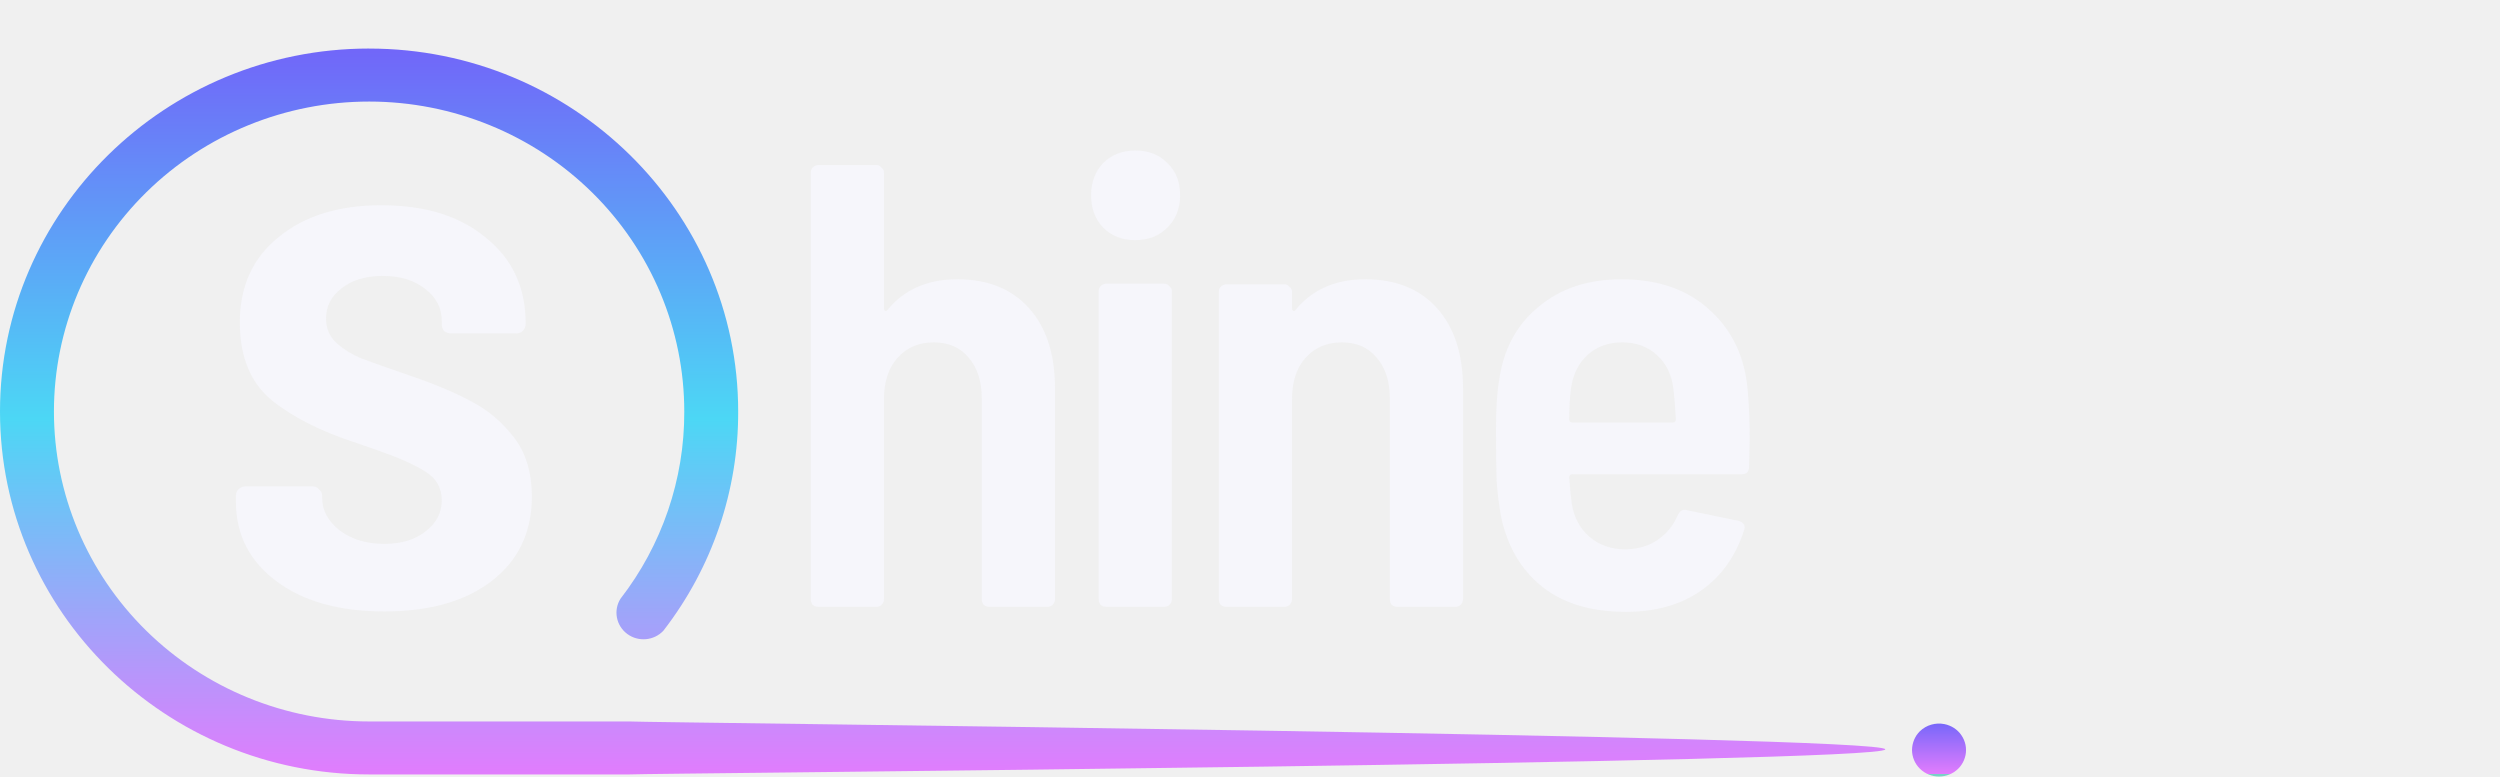
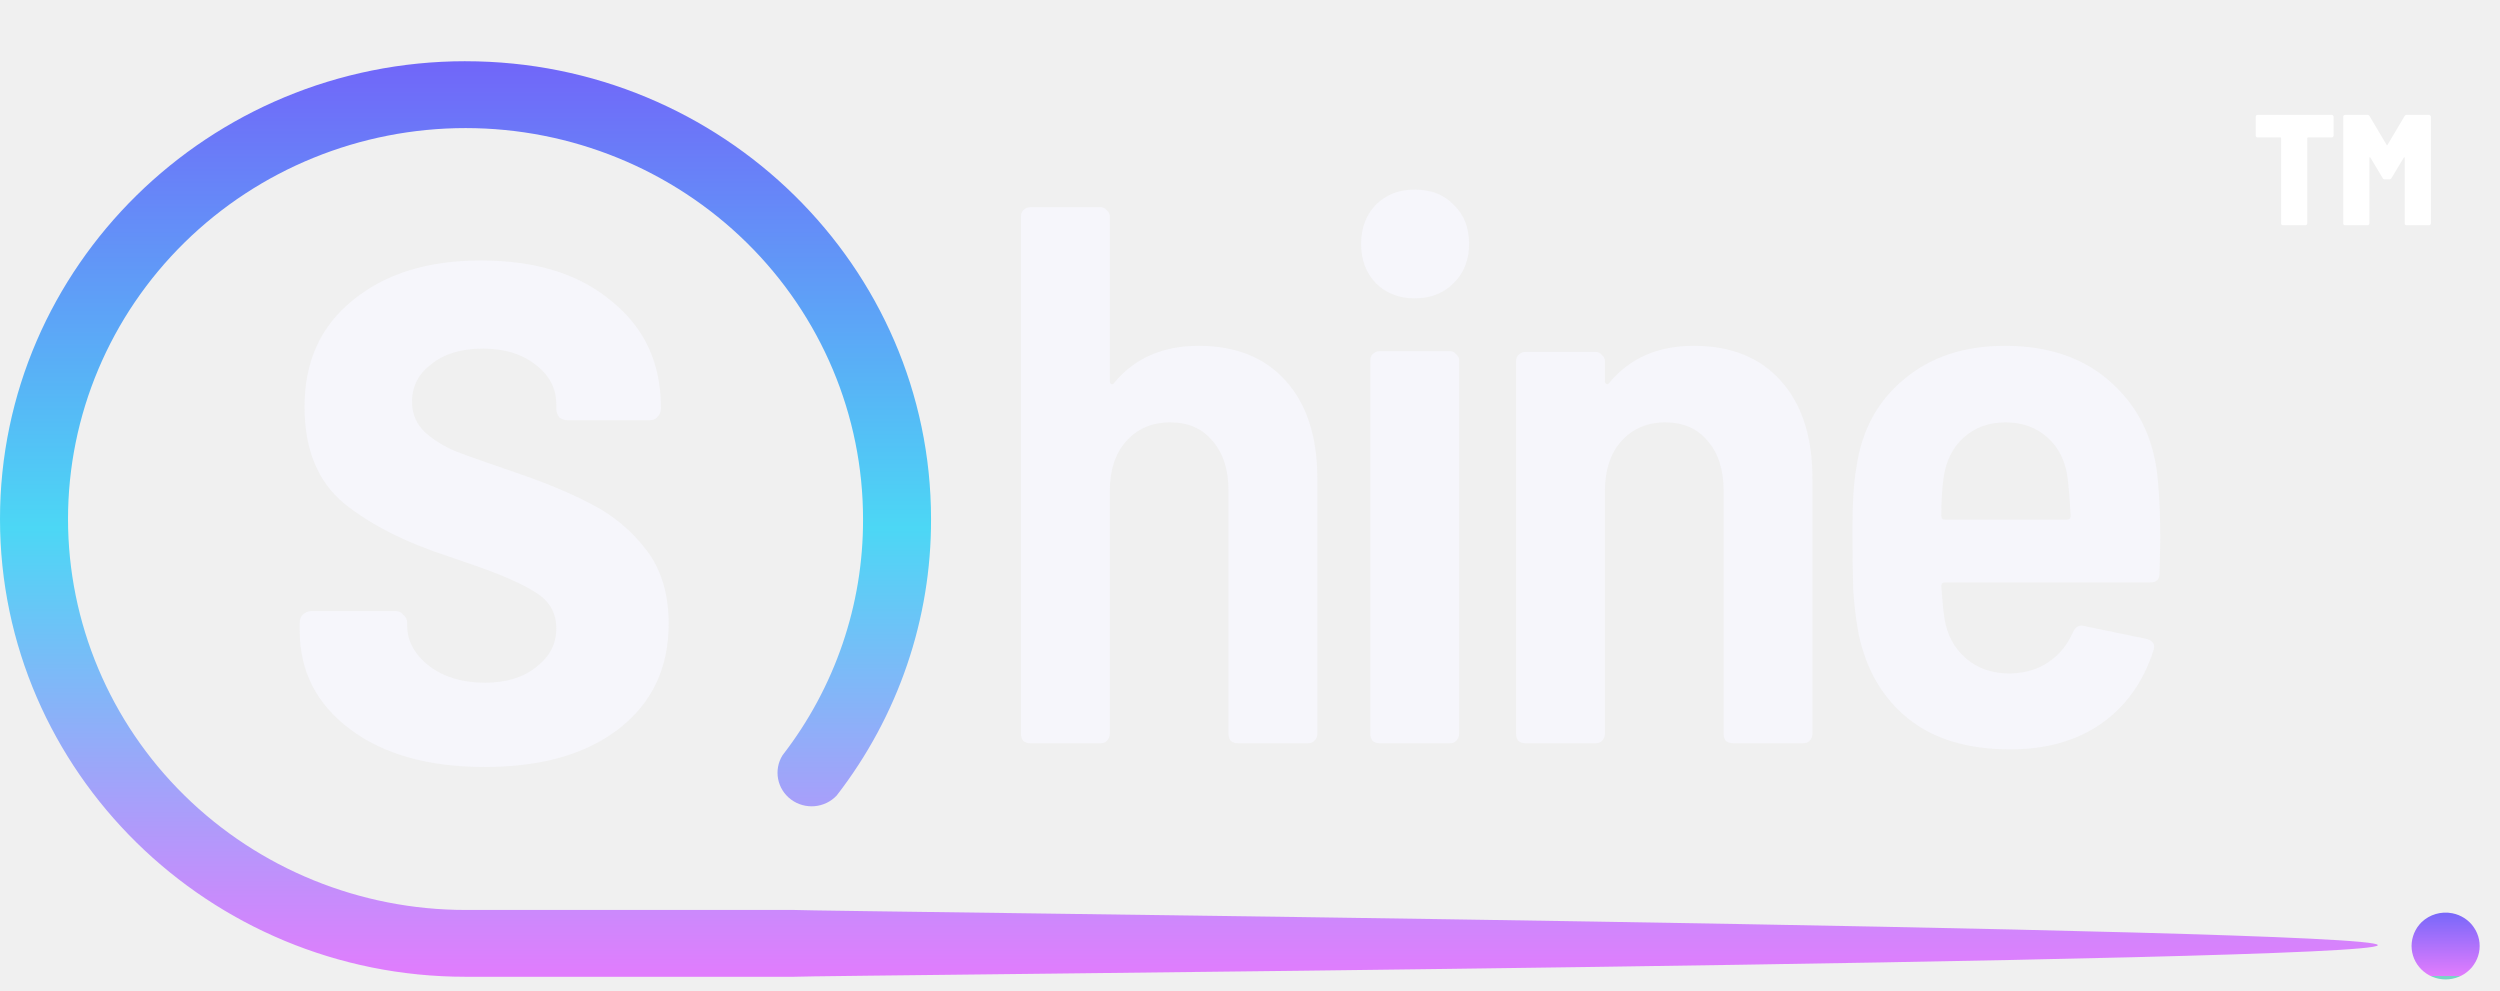
- <svg xmlns="http://www.w3.org/2000/svg" width="103" height="32" viewBox="0 0 103 32" fill="none">
-   <path d="M79.1 30.126C79.05 30.177 79.004 30.232 78.962 30.291C78.923 30.351 78.89 30.414 78.861 30.48C78.834 30.546 78.813 30.615 78.798 30.685C78.783 30.755 78.776 30.827 78.775 30.898C78.775 31.189 78.893 31.468 79.102 31.673C79.311 31.878 79.594 31.994 79.889 31.994C79.962 31.994 80.035 31.986 80.107 31.972C80.178 31.958 80.248 31.938 80.315 31.909C80.382 31.883 80.446 31.849 80.507 31.81C80.567 31.77 80.623 31.724 80.675 31.674C80.727 31.625 80.773 31.569 80.812 31.509C80.853 31.449 80.888 31.386 80.915 31.32C80.942 31.254 80.964 31.186 80.979 31.116C81.007 30.975 81.007 30.83 80.979 30.689C80.964 30.619 80.943 30.55 80.915 30.484C80.888 30.418 80.853 30.355 80.812 30.296C80.772 30.236 80.727 30.18 80.675 30.13C80.624 30.08 80.567 30.034 80.507 29.994C80.446 29.955 80.382 29.922 80.315 29.895C80.248 29.867 80.178 29.846 80.107 29.832C79.743 29.761 79.366 29.87 79.1 30.126Z" fill="url(#paint0_linear_26_236)" />
-   <path d="M15.207 2.001C23.591 2.001 30.413 8.708 30.413 16.954C30.424 20.216 29.341 23.391 27.331 25.986C26.942 26.4 26.298 26.457 25.841 26.117C25.384 25.777 25.263 25.152 25.562 24.671C27.277 22.456 28.201 19.747 28.192 16.964C28.195 13.577 26.829 10.327 24.395 7.93C21.961 5.533 18.658 4.186 15.213 4.184C11.769 4.183 8.465 5.527 6.029 7.921C3.592 10.315 2.223 13.563 2.222 16.951C2.221 20.338 3.588 23.587 6.024 25.983C8.459 28.378 11.762 29.724 15.207 29.724H25.93C26.508 29.771 77.674 30.304 77.674 30.873C77.674 31.443 26.508 31.86 25.93 31.907H15.206C6.822 31.907 2.27966e-05 25.199 2.27966e-05 16.954C2.27966e-05 8.708 6.822 2 15.206 2L15.207 2.001Z" fill="url(#paint1_linear_26_236)" />
-   <path d="M15.833 25.192C13.977 25.192 12.495 24.776 11.385 23.944C10.276 23.112 9.721 22.024 9.721 20.68V20.424C9.721 20.317 9.753 20.232 9.817 20.168C9.903 20.083 9.999 20.04 10.105 20.04H12.889C12.996 20.04 13.081 20.083 13.145 20.168C13.23 20.232 13.273 20.317 13.273 20.424V20.52C13.273 21.032 13.518 21.48 14.009 21.864C14.5 22.227 15.108 22.408 15.833 22.408C16.537 22.408 17.102 22.237 17.529 21.896C17.977 21.555 18.201 21.128 18.201 20.616C18.201 20.104 17.977 19.709 17.529 19.432C17.102 19.155 16.43 18.856 15.513 18.536L14.681 18.248C13.23 17.779 12.068 17.192 11.193 16.488C10.319 15.763 9.881 14.696 9.881 13.288C9.881 11.795 10.415 10.621 11.481 9.768C12.548 8.893 13.956 8.456 15.705 8.456C17.518 8.456 18.959 8.904 20.025 9.8C21.113 10.675 21.657 11.848 21.657 13.32V13.352C21.657 13.459 21.614 13.555 21.529 13.64C21.465 13.704 21.38 13.736 21.273 13.736H18.585C18.479 13.736 18.383 13.704 18.297 13.64C18.233 13.555 18.201 13.459 18.201 13.352V13.224C18.201 12.691 17.977 12.253 17.529 11.912C17.081 11.549 16.494 11.368 15.769 11.368C15.065 11.368 14.5 11.539 14.073 11.88C13.646 12.2 13.433 12.616 13.433 13.128C13.433 13.533 13.582 13.875 13.881 14.152C14.18 14.408 14.511 14.611 14.873 14.76C15.257 14.909 15.918 15.144 16.857 15.464C17.86 15.805 18.703 16.157 19.385 16.52C20.089 16.883 20.686 17.384 21.177 18.024C21.668 18.664 21.913 19.475 21.913 20.456C21.913 21.928 21.358 23.091 20.249 23.944C19.161 24.776 17.689 25.192 15.833 25.192Z" fill="#F6F6FB" />
-   <path d="M39.436 11.506C40.701 11.506 41.689 11.905 42.4 12.702C43.111 13.499 43.466 14.6 43.466 16.004V24.688C43.466 24.775 43.431 24.853 43.362 24.922C43.31 24.974 43.241 25 43.154 25H40.762C40.675 25 40.597 24.974 40.528 24.922C40.476 24.853 40.45 24.775 40.45 24.688V16.42C40.45 15.709 40.268 15.146 39.904 14.73C39.557 14.314 39.081 14.106 38.474 14.106C37.85 14.106 37.347 14.323 36.966 14.756C36.602 15.172 36.42 15.735 36.42 16.446V24.688C36.42 24.775 36.385 24.853 36.316 24.922C36.264 24.974 36.195 25 36.108 25H33.716C33.629 25 33.551 24.974 33.482 24.922C33.43 24.853 33.404 24.775 33.404 24.688V7.112C33.404 7.025 33.43 6.956 33.482 6.904C33.551 6.835 33.629 6.8 33.716 6.8H36.108C36.195 6.8 36.264 6.835 36.316 6.904C36.385 6.956 36.42 7.025 36.42 7.112V12.702C36.42 12.754 36.437 12.789 36.472 12.806C36.507 12.823 36.541 12.806 36.576 12.754C37.269 11.922 38.223 11.506 39.436 11.506ZM46.773 9.894C46.236 9.894 45.794 9.721 45.447 9.374C45.118 9.027 44.953 8.585 44.953 8.048C44.953 7.511 45.118 7.069 45.447 6.722C45.794 6.375 46.236 6.202 46.773 6.202C47.328 6.202 47.77 6.375 48.099 6.722C48.446 7.051 48.62 7.493 48.62 8.048C48.62 8.585 48.446 9.027 48.099 9.374C47.753 9.721 47.311 9.894 46.773 9.894ZM45.578 25C45.491 25 45.413 24.974 45.343 24.922C45.291 24.853 45.266 24.775 45.266 24.688V12C45.266 11.913 45.291 11.844 45.343 11.792C45.413 11.723 45.491 11.688 45.578 11.688H47.969C48.056 11.688 48.126 11.723 48.178 11.792C48.247 11.844 48.282 11.913 48.282 12V24.688C48.282 24.775 48.247 24.853 48.178 24.922C48.126 24.974 48.056 25 47.969 25H45.578ZM56.247 11.506C57.512 11.506 58.5 11.905 59.211 12.702C59.921 13.499 60.277 14.6 60.277 16.004V24.688C60.277 24.775 60.242 24.853 60.173 24.922C60.121 24.974 60.051 25 59.965 25H57.573C57.486 25 57.408 24.974 57.339 24.922C57.287 24.853 57.261 24.775 57.261 24.688V16.42C57.261 15.709 57.079 15.146 56.715 14.73C56.368 14.314 55.891 14.106 55.285 14.106C54.661 14.106 54.158 14.323 53.777 14.756C53.413 15.172 53.231 15.735 53.231 16.446V24.688C53.231 24.775 53.196 24.853 53.127 24.922C53.075 24.974 53.005 25 52.919 25H50.527C50.44 25 50.362 24.974 50.293 24.922C50.241 24.853 50.215 24.775 50.215 24.688V12.026C50.215 11.939 50.241 11.87 50.293 11.818C50.362 11.749 50.44 11.714 50.527 11.714H52.919C53.005 11.714 53.075 11.749 53.127 11.818C53.196 11.87 53.231 11.939 53.231 12.026V12.702C53.231 12.754 53.248 12.789 53.283 12.806C53.317 12.823 53.352 12.806 53.387 12.754C54.08 11.922 55.033 11.506 56.247 11.506ZM72.009 16.134C72.061 16.706 72.087 17.365 72.087 18.11L72.061 19.228C72.061 19.436 71.957 19.54 71.749 19.54H64.781C64.695 19.54 64.651 19.583 64.651 19.67C64.686 20.155 64.721 20.511 64.755 20.736C64.842 21.308 65.085 21.767 65.483 22.114C65.882 22.461 66.385 22.634 66.991 22.634C67.511 22.617 67.945 22.487 68.291 22.244C68.655 22.001 68.933 21.663 69.123 21.23C69.21 21.039 69.34 20.97 69.513 21.022L71.645 21.464C71.853 21.533 71.923 21.663 71.853 21.854C71.507 22.929 70.909 23.761 70.059 24.35C69.227 24.922 68.205 25.208 66.991 25.208C65.553 25.208 64.4 24.861 63.533 24.168C62.667 23.475 62.103 22.513 61.843 21.282C61.757 20.814 61.696 20.32 61.661 19.8C61.644 19.28 61.635 18.587 61.635 17.72C61.635 16.819 61.679 16.134 61.765 15.666C61.939 14.401 62.476 13.395 63.377 12.65C64.279 11.887 65.423 11.506 66.809 11.506C68.317 11.506 69.531 11.931 70.449 12.78C71.385 13.629 71.905 14.747 72.009 16.134ZM66.835 14.106C66.263 14.106 65.787 14.279 65.405 14.626C65.041 14.955 64.816 15.406 64.729 15.978C64.677 16.359 64.651 16.793 64.651 17.278C64.651 17.365 64.695 17.408 64.781 17.408H68.915C69.002 17.408 69.045 17.365 69.045 17.278C69.011 16.689 68.976 16.264 68.941 16.004C68.872 15.432 68.647 14.973 68.265 14.626C67.884 14.279 67.407 14.106 66.835 14.106Z" fill="#F6F6FB" />
+ <svg xmlns="http://www.w3.org/2000/svg" width="111" height="44" viewBox="0 0 111 44" fill="none">
+   <path d="M107.515 40.948C107.447 41.017 107.384 41.093 107.328 41.173C107.275 41.254 107.229 41.34 107.19 41.429C107.153 41.519 107.124 41.612 107.104 41.707C107.084 41.803 107.074 41.9 107.073 41.998C107.073 42.393 107.233 42.772 107.517 43.051C107.801 43.33 108.186 43.487 108.588 43.487C108.687 43.487 108.786 43.477 108.883 43.457C108.98 43.438 109.075 43.41 109.166 43.372C109.257 43.336 109.344 43.29 109.426 43.237C109.508 43.182 109.585 43.12 109.655 43.052C109.726 42.985 109.789 42.909 109.841 42.827C109.897 42.746 109.944 42.661 109.982 42.571C110.019 42.481 110.048 42.389 110.068 42.294C110.107 42.102 110.107 41.905 110.068 41.713C110.048 41.618 110.019 41.525 109.982 41.435C109.944 41.345 109.897 41.259 109.841 41.179C109.788 41.097 109.725 41.022 109.655 40.954C109.585 40.885 109.509 40.823 109.426 40.769C109.344 40.716 109.257 40.671 109.166 40.633C109.075 40.596 108.98 40.567 108.883 40.549C108.388 40.451 107.876 40.601 107.515 40.948Z" fill="url(#paint0_linear_526_856)" />
+   <path d="M20.669 2.719C32.065 2.719 41.338 11.837 41.338 23.044C41.353 27.478 39.881 31.794 37.149 35.321C36.621 35.884 35.745 35.961 35.123 35.499C34.502 35.037 34.338 34.187 34.745 33.533C37.075 30.523 38.332 26.841 38.319 23.058C38.323 18.454 36.467 14.037 33.158 10.779C29.849 7.521 25.361 5.689 20.678 5.687C15.997 5.685 11.506 7.512 8.194 10.766C4.882 14.021 3.021 18.436 3.02 23.04C3.019 27.644 4.877 32.06 8.188 35.316C11.498 38.572 15.988 40.402 20.67 40.402H35.245C36.03 40.466 105.576 41.19 105.576 41.964C105.576 42.738 36.03 43.304 35.245 43.369H20.668C9.272 43.369 7.03618e-05 34.251 7.03618e-05 23.044C7.03618e-05 11.837 9.272 2.718 20.668 2.718L20.669 2.719Z" fill="url(#paint1_linear_526_856)" />
+   <path d="M21.519 34.054C19.025 34.054 17.033 33.495 15.542 32.377C14.051 31.259 13.306 29.797 13.306 27.991V27.647C13.306 27.504 13.349 27.389 13.435 27.303C13.55 27.189 13.679 27.131 13.822 27.131H17.563C17.706 27.131 17.821 27.189 17.907 27.303C18.022 27.389 18.079 27.504 18.079 27.647V27.776C18.079 28.464 18.409 29.066 19.068 29.582C19.727 30.07 20.544 30.313 21.519 30.313C22.465 30.313 23.225 30.084 23.798 29.625C24.4 29.166 24.701 28.593 24.701 27.905C24.701 27.217 24.4 26.687 23.798 26.314C23.225 25.942 22.322 25.54 21.089 25.11L19.971 24.723C18.022 24.093 16.459 23.304 15.284 22.358C14.109 21.384 13.521 19.95 13.521 18.058C13.521 16.052 14.238 14.475 15.671 13.328C17.104 12.153 18.996 11.565 21.347 11.565C23.784 11.565 25.719 12.167 27.152 13.371C28.614 14.546 29.345 16.123 29.345 18.101V18.144C29.345 18.288 29.288 18.416 29.173 18.531C29.087 18.617 28.972 18.66 28.829 18.66H25.217C25.074 18.66 24.945 18.617 24.83 18.531C24.744 18.416 24.701 18.288 24.701 18.144V17.972C24.701 17.256 24.4 16.668 23.798 16.209C23.196 15.722 22.408 15.478 21.433 15.478C20.487 15.478 19.727 15.707 19.154 16.166C18.581 16.596 18.294 17.155 18.294 17.843C18.294 18.388 18.495 18.846 18.896 19.219C19.297 19.563 19.742 19.835 20.229 20.036C20.745 20.237 21.634 20.552 22.895 20.982C24.242 21.441 25.375 21.914 26.292 22.401C27.238 22.889 28.041 23.562 28.7 24.422C29.359 25.282 29.689 26.372 29.689 27.69C29.689 29.668 28.944 31.23 27.453 32.377C25.991 33.495 24.013 34.054 21.519 34.054Z" fill="#F6F6FB" />
+   <path d="M53.219 15.354C54.874 15.354 56.166 15.875 57.095 16.918C58.025 17.961 58.489 19.4 58.489 21.236V32.592C58.489 32.705 58.444 32.807 58.353 32.898C58.285 32.966 58.194 33 58.081 33H54.953C54.84 33 54.738 32.966 54.647 32.898C54.579 32.807 54.545 32.705 54.545 32.592V21.78C54.545 20.851 54.307 20.114 53.831 19.57C53.378 19.026 52.755 18.754 51.961 18.754C51.145 18.754 50.488 19.037 49.989 19.604C49.513 20.148 49.275 20.885 49.275 21.814V32.592C49.275 32.705 49.23 32.807 49.139 32.898C49.071 32.966 48.98 33 48.867 33H45.739C45.626 33 45.524 32.966 45.433 32.898C45.365 32.807 45.331 32.705 45.331 32.592V9.608C45.331 9.495 45.365 9.404 45.433 9.336C45.524 9.245 45.626 9.2 45.739 9.2H48.867C48.98 9.2 49.071 9.245 49.139 9.336C49.23 9.404 49.275 9.495 49.275 9.608V16.918C49.275 16.986 49.298 17.031 49.343 17.054C49.389 17.077 49.434 17.054 49.479 16.986C50.386 15.898 51.633 15.354 53.219 15.354ZM62.814 13.246C62.112 13.246 61.534 13.019 61.08 12.566C60.65 12.113 60.434 11.535 60.434 10.832C60.434 10.129 60.65 9.551 61.08 9.098C61.534 8.645 62.112 8.418 62.814 8.418C63.54 8.418 64.118 8.645 64.548 9.098C65.002 9.529 65.228 10.107 65.228 10.832C65.228 11.535 65.002 12.113 64.548 12.566C64.095 13.019 63.517 13.246 62.814 13.246ZM61.25 33C61.137 33 61.035 32.966 60.944 32.898C60.876 32.807 60.842 32.705 60.842 32.592V16C60.842 15.887 60.876 15.796 60.944 15.728C61.035 15.637 61.137 15.592 61.25 15.592H64.378C64.492 15.592 64.582 15.637 64.65 15.728C64.741 15.796 64.786 15.887 64.786 16V32.592C64.786 32.705 64.741 32.807 64.65 32.898C64.582 32.966 64.492 33 64.378 33H61.25ZM75.202 15.354C76.857 15.354 78.149 15.875 79.078 16.918C80.008 17.961 80.472 19.4 80.472 21.236V32.592C80.472 32.705 80.427 32.807 80.336 32.898C80.268 32.966 80.178 33 80.064 33H76.936C76.823 33 76.721 32.966 76.63 32.898C76.562 32.807 76.528 32.705 76.528 32.592V21.78C76.528 20.851 76.29 20.114 75.814 19.57C75.361 19.026 74.738 18.754 73.944 18.754C73.128 18.754 72.471 19.037 71.972 19.604C71.496 20.148 71.258 20.885 71.258 21.814V32.592C71.258 32.705 71.213 32.807 71.122 32.898C71.054 32.966 70.964 33 70.85 33H67.722C67.609 33 67.507 32.966 67.416 32.898C67.348 32.807 67.314 32.705 67.314 32.592V16.034C67.314 15.921 67.348 15.83 67.416 15.762C67.507 15.671 67.609 15.626 67.722 15.626H70.85C70.964 15.626 71.054 15.671 71.122 15.762C71.213 15.83 71.258 15.921 71.258 16.034V16.918C71.258 16.986 71.281 17.031 71.326 17.054C71.372 17.077 71.417 17.054 71.462 16.986C72.369 15.898 73.616 15.354 75.202 15.354ZM95.815 21.406C95.883 22.154 95.917 23.015 95.917 23.99L95.883 25.452C95.883 25.724 95.747 25.86 95.475 25.86H86.363C86.25 25.86 86.193 25.917 86.193 26.03C86.238 26.665 86.284 27.129 86.329 27.424C86.442 28.172 86.76 28.773 87.281 29.226C87.802 29.679 88.46 29.906 89.253 29.906C89.933 29.883 90.5 29.713 90.953 29.396C91.429 29.079 91.792 28.637 92.041 28.07C92.154 27.821 92.324 27.73 92.551 27.798L95.339 28.376C95.611 28.467 95.702 28.637 95.611 28.886C95.158 30.291 94.376 31.379 93.265 32.15C92.177 32.898 90.84 33.272 89.253 33.272C87.372 33.272 85.864 32.819 84.731 31.912C83.598 31.005 82.861 29.747 82.521 28.138C82.408 27.526 82.328 26.88 82.283 26.2C82.26 25.52 82.249 24.613 82.249 23.48C82.249 22.301 82.306 21.406 82.419 20.794C82.646 19.139 83.348 17.825 84.527 16.85C85.706 15.853 87.202 15.354 89.015 15.354C90.987 15.354 92.574 15.909 93.775 17.02C94.999 18.131 95.679 19.593 95.815 21.406ZM89.049 18.754C88.301 18.754 87.678 18.981 87.179 19.434C86.703 19.865 86.408 20.454 86.295 21.202C86.227 21.701 86.193 22.267 86.193 22.902C86.193 23.015 86.25 23.072 86.363 23.072H91.769C91.882 23.072 91.939 23.015 91.939 22.902C91.894 22.131 91.848 21.576 91.803 21.236C91.712 20.488 91.418 19.887 90.919 19.434C90.42 18.981 89.797 18.754 89.049 18.754Z" fill="#F6F6FB" />
+   <path d="M103.528 5.1C103.551 5.1 103.57 5.109 103.584 5.128C103.603 5.142 103.612 5.161 103.612 5.184V6.017C103.612 6.04 103.603 6.061 103.584 6.08C103.57 6.094 103.551 6.101 103.528 6.101H102.478C102.455 6.101 102.443 6.113 102.443 6.136V9.916C102.443 9.939 102.434 9.96 102.415 9.979C102.401 9.993 102.382 10 102.359 10H101.365C101.342 10 101.321 9.993 101.302 9.979C101.288 9.96 101.281 9.939 101.281 9.916V6.136C101.281 6.113 101.269 6.101 101.246 6.101H100.238C100.215 6.101 100.194 6.094 100.175 6.08C100.161 6.061 100.154 6.04 100.154 6.017V5.184C100.154 5.161 100.161 5.142 100.175 5.128C100.194 5.109 100.215 5.1 100.238 5.1H103.528ZM106.763 5.156C106.781 5.119 106.814 5.1 106.861 5.1H107.848C107.871 5.1 107.89 5.109 107.904 5.128C107.922 5.142 107.932 5.161 107.932 5.184V9.916C107.932 9.939 107.922 9.96 107.904 9.979C107.89 9.993 107.871 10 107.848 10H106.854C106.83 10 106.809 9.993 106.791 9.979C106.777 9.96 106.77 9.939 106.77 9.916V7.011C106.77 6.992 106.765 6.983 106.756 6.983C106.746 6.978 106.737 6.983 106.728 6.997L106.182 7.907C106.163 7.944 106.13 7.963 106.084 7.963H105.888C105.841 7.963 105.808 7.944 105.79 7.907L105.244 6.997C105.234 6.983 105.225 6.978 105.216 6.983C105.206 6.983 105.202 6.992 105.202 7.011V9.916C105.202 9.939 105.192 9.96 105.174 9.979C105.16 9.993 105.141 10 105.118 10H104.124C104.1 10 104.079 9.993 104.061 9.979C104.047 9.96 104.04 9.939 104.04 9.916V5.184C104.04 5.161 104.047 5.142 104.061 5.128C104.079 5.109 104.1 5.1 104.124 5.1H105.111C105.157 5.1 105.19 5.119 105.209 5.156L105.965 6.43C105.979 6.458 105.993 6.458 106.007 6.43L106.763 5.156Z" fill="white" />
  <defs>
-     <linearGradient id="paint0_linear_26_236" x1="99.667" y1="29.686" x2="99.667" y2="31.869" gradientUnits="userSpaceOnUse">
+     <linearGradient id="paint0_linear_526_856" x1="135.47" y1="40.35" x2="135.47" y2="43.318" gradientUnits="userSpaceOnUse">
      <stop stop-color="#ED1E79" />
      <stop offset="0" stop-color="#7166F9" />
      <stop offset="1" stop-color="#E17CFD" />
      <stop offset="1" stop-color="#4CD7F5" />
      <stop offset="1" stop-color="#79D2C6" />
    </linearGradient>
-     <linearGradient id="paint1_linear_26_236" x1="15.206" y1="2" x2="15.206" y2="31.907" gradientUnits="userSpaceOnUse">
+     <linearGradient id="paint1_linear_526_856" x1="20.669" y1="2.718" x2="20.669" y2="43.369" gradientUnits="userSpaceOnUse">
      <stop stop-color="#7166F9" />
      <stop offset="0.51" stop-color="#4CD7F5" />
      <stop offset="1" stop-color="#E17CFD" />
    </linearGradient>
  </defs>
</svg>
